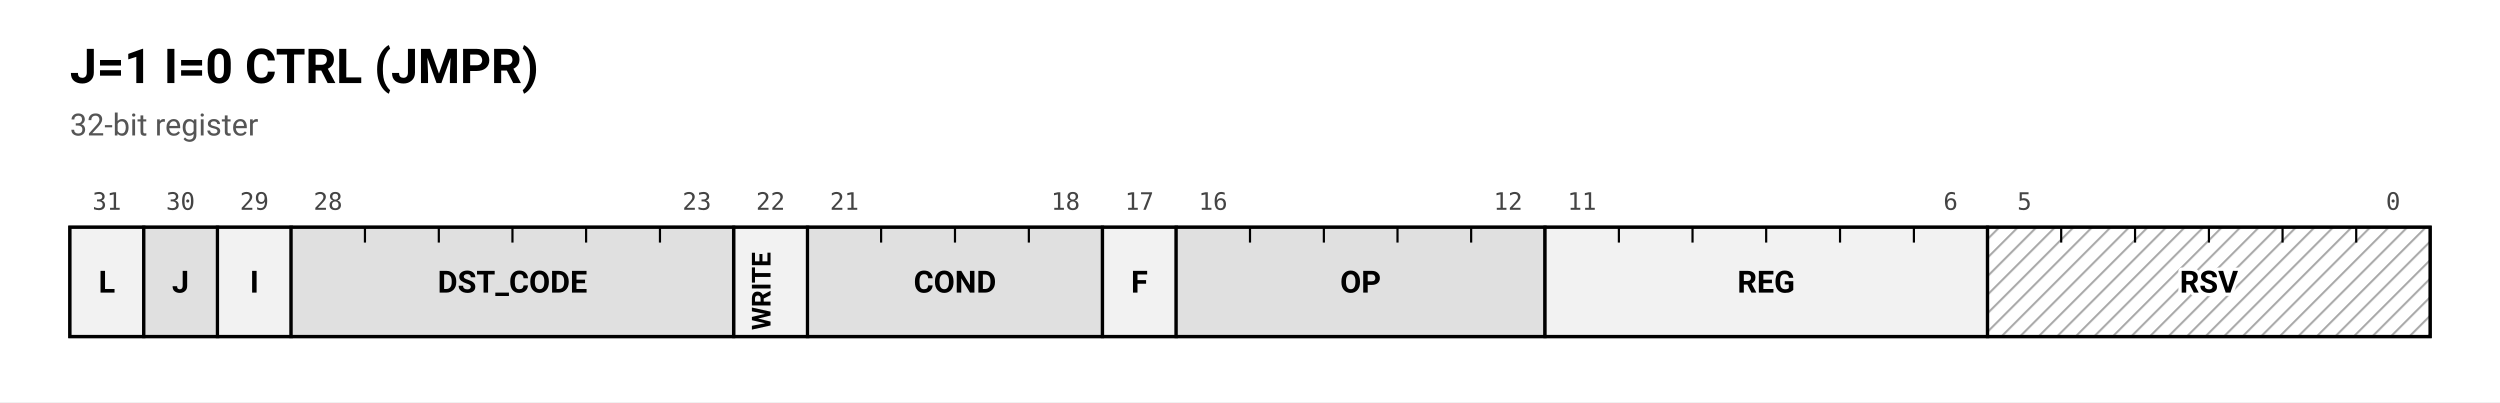
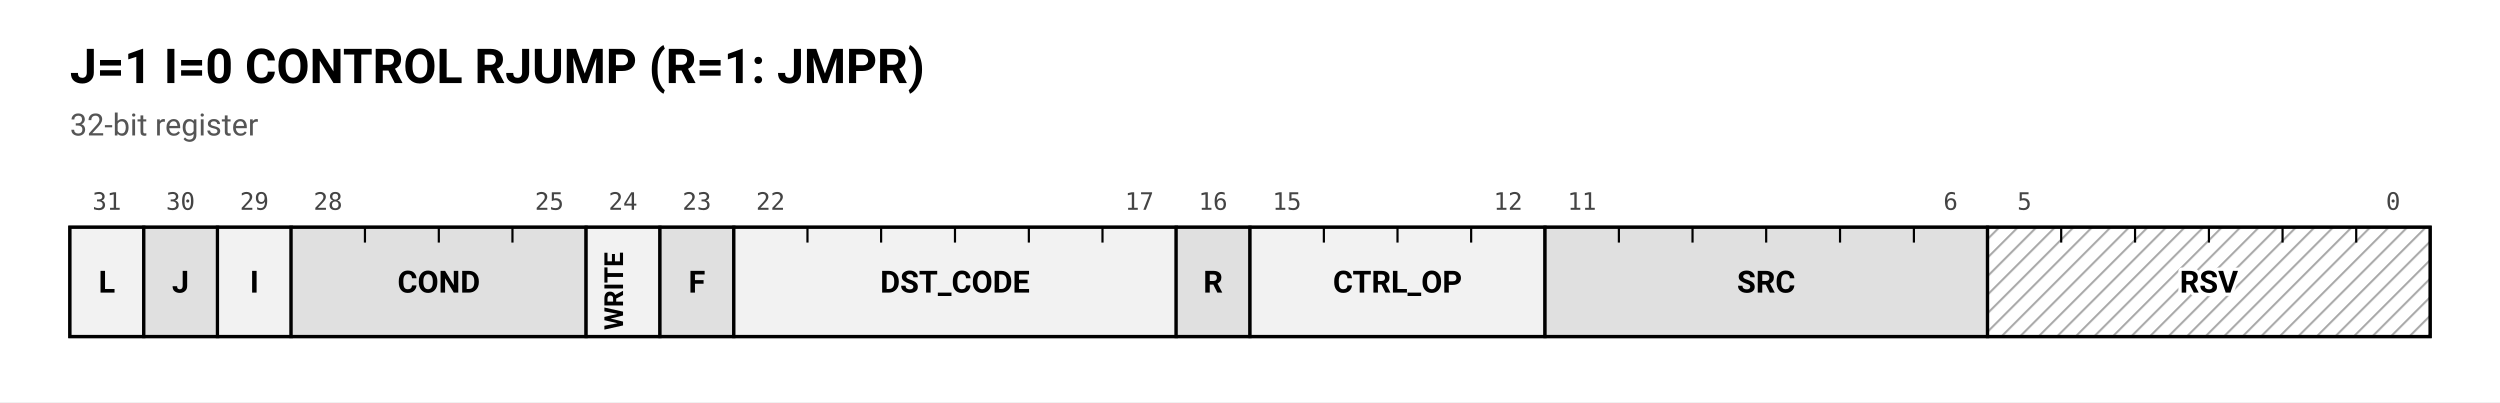
<svg xmlns="http://www.w3.org/2000/svg" width="1144" height="184" viewBox="0 0 1144 184">
  <defs>
    <pattern id="hatch" width="6" height="6" patternUnits="userSpaceOnUse" patternTransform="rotate(45)">
      <rect width="6" height="6" fill="#FFFFFF" />
      <line x1="0" y1="0" x2="0" y2="6" stroke="#B0B0B0" stroke-width="2" />
    </pattern>
    <pattern id="xpat" width="8" height="8" patternUnits="userSpaceOnUse">
      <rect width="8" height="8" fill="#FFFFFF" />
      <path d="M0 0L8 8M8 0L0 8" stroke="#C07070" stroke-width="1" />
    </pattern>
    <marker id="arr" viewBox="0 0 10 10" refX="9" refY="5" markerWidth="8" markerHeight="8" orient="auto">
      <path d="M0 0L10 5L0 10z" fill="#000000" />
    </marker>
  </defs>
  <style>text{font-family:-apple-system,BlinkMacSystemFont,"Segoe UI",Roboto,Helvetica,Arial,sans-serif}.m{font-family:ui-monospace,Menlo,Consolas,"DejaVu Sans Mono",monospace}</style>
  <rect width="1144" height="184" fill="#FFFFFF" />
-   <text x="32" y="38" font-size="22" font-weight="700" fill="#000000">J=1 I=0 CTRL (JMPR)</text>
+   <text x="32" y="38" font-size="22" font-weight="700" fill="#000000">J=1 I=0 CONTROL RJUMP (R=1: JMPR)</text>
  <text x="32" y="62" font-size="14" fill="#555555">32-bit register</text>
  <text x="48.9" y="96" font-size="11" text-anchor="middle" fill="#444444" class="m">31</text>
  <text x="82.6" y="96" font-size="11" text-anchor="middle" fill="#444444" class="m">30</text>
  <text x="116.4" y="96" font-size="11" text-anchor="middle" fill="#444444" class="m">29</text>
  <text x="150.1" y="96" font-size="11" text-anchor="middle" fill="#444444" class="m">28</text>
+   <text x="251.4" y="96" font-size="11" text-anchor="middle" fill="#444444" class="m">25</text>
+   <text x="285.1" y="96" font-size="11" text-anchor="middle" fill="#444444" class="m">24</text>
  <text x="318.9" y="96" font-size="11" text-anchor="middle" fill="#444444" class="m">23</text>
  <text x="352.6" y="96" font-size="11" text-anchor="middle" fill="#444444" class="m">22</text>
-   <text x="386.4" y="96" font-size="11" text-anchor="middle" fill="#444444" class="m">21</text>
-   <text x="487.6" y="96" font-size="11" text-anchor="middle" fill="#444444" class="m">18</text>
  <text x="521.4" y="96" font-size="11" text-anchor="middle" fill="#444444" class="m">17</text>
  <text x="555.1" y="96" font-size="11" text-anchor="middle" fill="#444444" class="m">16</text>
+   <text x="588.9" y="96" font-size="11" text-anchor="middle" fill="#444444" class="m">15</text>
  <text x="690.1" y="96" font-size="11" text-anchor="middle" fill="#444444" class="m">12</text>
  <text x="723.9" y="96" font-size="11" text-anchor="middle" fill="#444444" class="m">11</text>
  <text x="892.6" y="96" font-size="11" text-anchor="middle" fill="#444444" class="m">6</text>
  <text x="926.4" y="96" font-size="11" text-anchor="middle" fill="#444444" class="m">5</text>
  <text x="1095.1" y="96" font-size="11" text-anchor="middle" fill="#444444" class="m">0</text>
  <rect x="32" y="104" width="1080" height="50" fill="#FFFFFF" stroke="#000000" stroke-width="1.5" />
  <rect x="32" y="104" width="33.8" height="50" fill="#F2F2F2" stroke="#000000" stroke-width="1.5" />
  <text x="48.9" y="133.9" font-size="14" text-anchor="middle" fill="#000000" font-weight="700">L</text>
  <rect x="65.8" y="104" width="33.8" height="50" fill="#E0E0E0" stroke="#000000" stroke-width="1.5" />
  <text x="82.6" y="133.9" font-size="14" text-anchor="middle" fill="#000000" font-weight="700">J</text>
  <rect x="99.5" y="104" width="33.8" height="50" fill="#F2F2F2" stroke="#000000" stroke-width="1.5" />
  <text x="116.4" y="133.9" font-size="14" text-anchor="middle" fill="#000000" font-weight="700">I</text>
-   <rect x="133.2" y="104" width="202.5" height="50" fill="#E0E0E0" stroke="#000000" stroke-width="1.5" />
-   <text x="234.5" y="133.9" font-size="14" text-anchor="middle" fill="#000000" font-weight="700">DST_CODE</text>
+   <rect x="133.2" y="104" width="135" height="50" fill="#E0E0E0" stroke="#000000" stroke-width="1.5" />
+   <text x="200.8" y="133.9" font-size="14" text-anchor="middle" fill="#000000" font-weight="700">COND</text>
  <line x1="167" y1="104" x2="167" y2="111" stroke="#000000" stroke-width="1" />
  <line x1="200.8" y1="104" x2="200.8" y2="111" stroke="#000000" stroke-width="1" />
  <line x1="234.5" y1="104" x2="234.5" y2="111" stroke="#000000" stroke-width="1" />
-   <line x1="268.2" y1="104" x2="268.2" y2="111" stroke="#000000" stroke-width="1" />
-   <line x1="302" y1="104" x2="302" y2="111" stroke="#000000" stroke-width="1" />
-   <rect x="335.8" y="104" width="33.8" height="50" fill="#F2F2F2" stroke="#000000" stroke-width="1.5" />
-   <text x="352.6" y="133.2" font-size="12" text-anchor="middle" fill="#000000" font-weight="700" transform="rotate(-90 352.6 133.2)">WRITE</text>
-   <rect x="369.5" y="104" width="135" height="50" fill="#E0E0E0" stroke="#000000" stroke-width="1.5" />
-   <text x="437" y="133.9" font-size="14" text-anchor="middle" fill="#000000" font-weight="700">COND</text>
+   <rect x="268.2" y="104" width="33.8" height="50" fill="#F2F2F2" stroke="#000000" stroke-width="1.5" />
+   <text x="285.1" y="133.2" font-size="12" text-anchor="middle" fill="#000000" font-weight="700" transform="rotate(-90 285.1 133.2)">WRITE</text>
+   <rect x="302" y="104" width="33.8" height="50" fill="#E0E0E0" stroke="#000000" stroke-width="1.5" />
+   <text x="318.9" y="133.9" font-size="14" text-anchor="middle" fill="#000000" font-weight="700">F</text>
+   <rect x="335.8" y="104" width="202.5" height="50" fill="#F2F2F2" stroke="#000000" stroke-width="1.5" />
+   <text x="437" y="133.9" font-size="14" text-anchor="middle" fill="#000000" font-weight="700">DST_CODE</text>
+   <line x1="369.5" y1="104" x2="369.5" y2="111" stroke="#000000" stroke-width="1" />
  <line x1="403.2" y1="104" x2="403.2" y2="111" stroke="#000000" stroke-width="1" />
  <line x1="437" y1="104" x2="437" y2="111" stroke="#000000" stroke-width="1" />
  <line x1="470.8" y1="104" x2="470.8" y2="111" stroke="#000000" stroke-width="1" />
-   <rect x="504.5" y="104" width="33.8" height="50" fill="#F2F2F2" stroke="#000000" stroke-width="1.5" />
-   <text x="521.4" y="133.9" font-size="14" text-anchor="middle" fill="#000000" font-weight="700">F</text>
-   <rect x="538.2" y="104" width="168.8" height="50" fill="#E0E0E0" stroke="#000000" stroke-width="1.5" />
-   <text x="622.6" y="133.9" font-size="14" text-anchor="middle" fill="#000000" font-weight="700">OP</text>
-   <line x1="572" y1="104" x2="572" y2="111" stroke="#000000" stroke-width="1" />
+   <line x1="504.5" y1="104" x2="504.5" y2="111" stroke="#000000" stroke-width="1" />
+   <rect x="538.2" y="104" width="33.8" height="50" fill="#E0E0E0" stroke="#000000" stroke-width="1.5" />
+   <text x="555.1" y="133.9" font-size="14" text-anchor="middle" fill="#000000" font-weight="700">R</text>
+   <rect x="572" y="104" width="135" height="50" fill="#F2F2F2" stroke="#000000" stroke-width="1.5" />
+   <text x="639.5" y="133.9" font-size="14" text-anchor="middle" fill="#000000" font-weight="700">CTRL_OP</text>
  <line x1="605.8" y1="104" x2="605.8" y2="111" stroke="#000000" stroke-width="1" />
  <line x1="639.5" y1="104" x2="639.5" y2="111" stroke="#000000" stroke-width="1" />
  <line x1="673.2" y1="104" x2="673.2" y2="111" stroke="#000000" stroke-width="1" />
-   <rect x="707" y="104" width="202.5" height="50" fill="#F2F2F2" stroke="#000000" stroke-width="1.5" />
-   <text x="808.2" y="133.9" font-size="14" text-anchor="middle" fill="#000000" font-weight="700">REG</text>
+   <rect x="707" y="104" width="202.5" height="50" fill="#E0E0E0" stroke="#000000" stroke-width="1.5" />
+   <text x="808.2" y="133.9" font-size="14" text-anchor="middle" fill="#000000" font-weight="700">SRC</text>
  <line x1="740.8" y1="104" x2="740.8" y2="111" stroke="#000000" stroke-width="1" />
  <line x1="774.5" y1="104" x2="774.5" y2="111" stroke="#000000" stroke-width="1" />
  <line x1="808.2" y1="104" x2="808.2" y2="111" stroke="#000000" stroke-width="1" />
  <line x1="842" y1="104" x2="842" y2="111" stroke="#000000" stroke-width="1" />
  <line x1="875.8" y1="104" x2="875.8" y2="111" stroke="#000000" stroke-width="1" />
  <rect x="909.5" y="104" width="202.5" height="50" fill="url(#hatch)" stroke="#000000" stroke-width="1.5" />
  <text x="1010.8" y="133.9" font-size="14" text-anchor="middle" fill="#000000" font-weight="700" style="paint-order:stroke;stroke:#fff;stroke-width:3px;stroke-linejoin:round">RSV</text>
  <line x1="943.2" y1="104" x2="943.2" y2="111" stroke="#000000" stroke-width="1" />
  <line x1="977" y1="104" x2="977" y2="111" stroke="#000000" stroke-width="1" />
  <line x1="1010.8" y1="104" x2="1010.8" y2="111" stroke="#000000" stroke-width="1" />
  <line x1="1044.5" y1="104" x2="1044.5" y2="111" stroke="#000000" stroke-width="1" />
  <line x1="1078.2" y1="104" x2="1078.2" y2="111" stroke="#000000" stroke-width="1" />
</svg>
